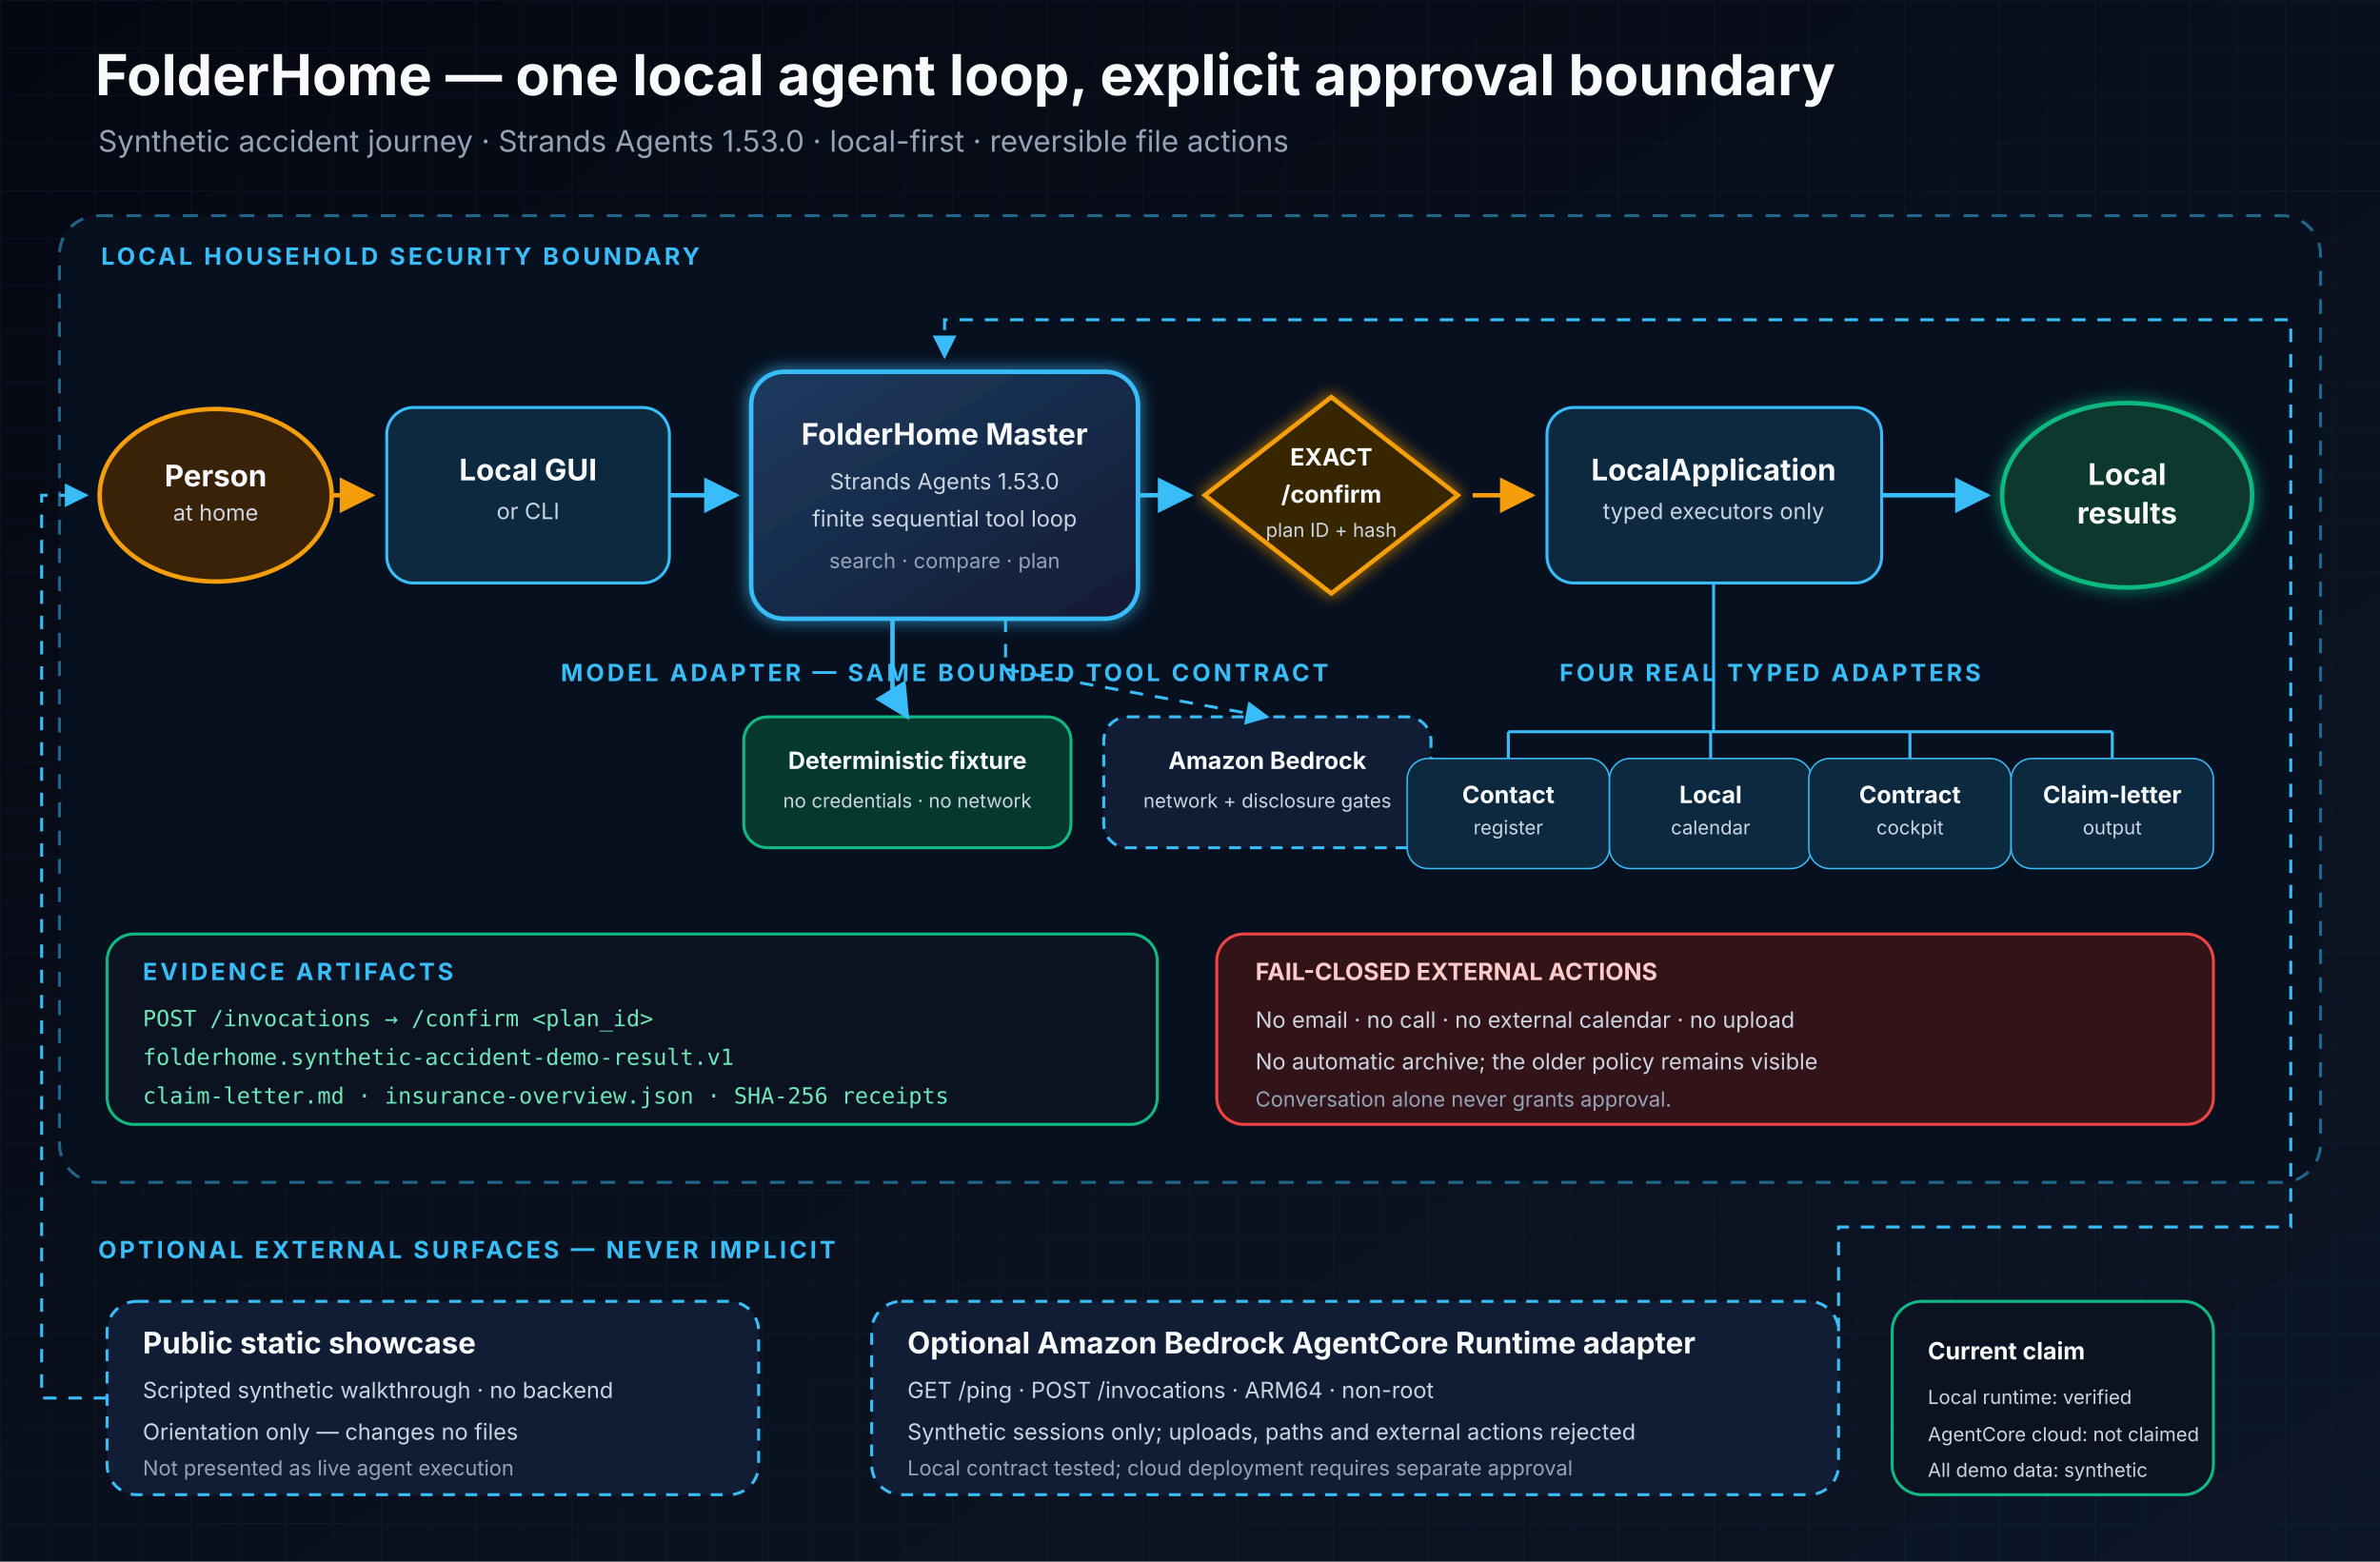
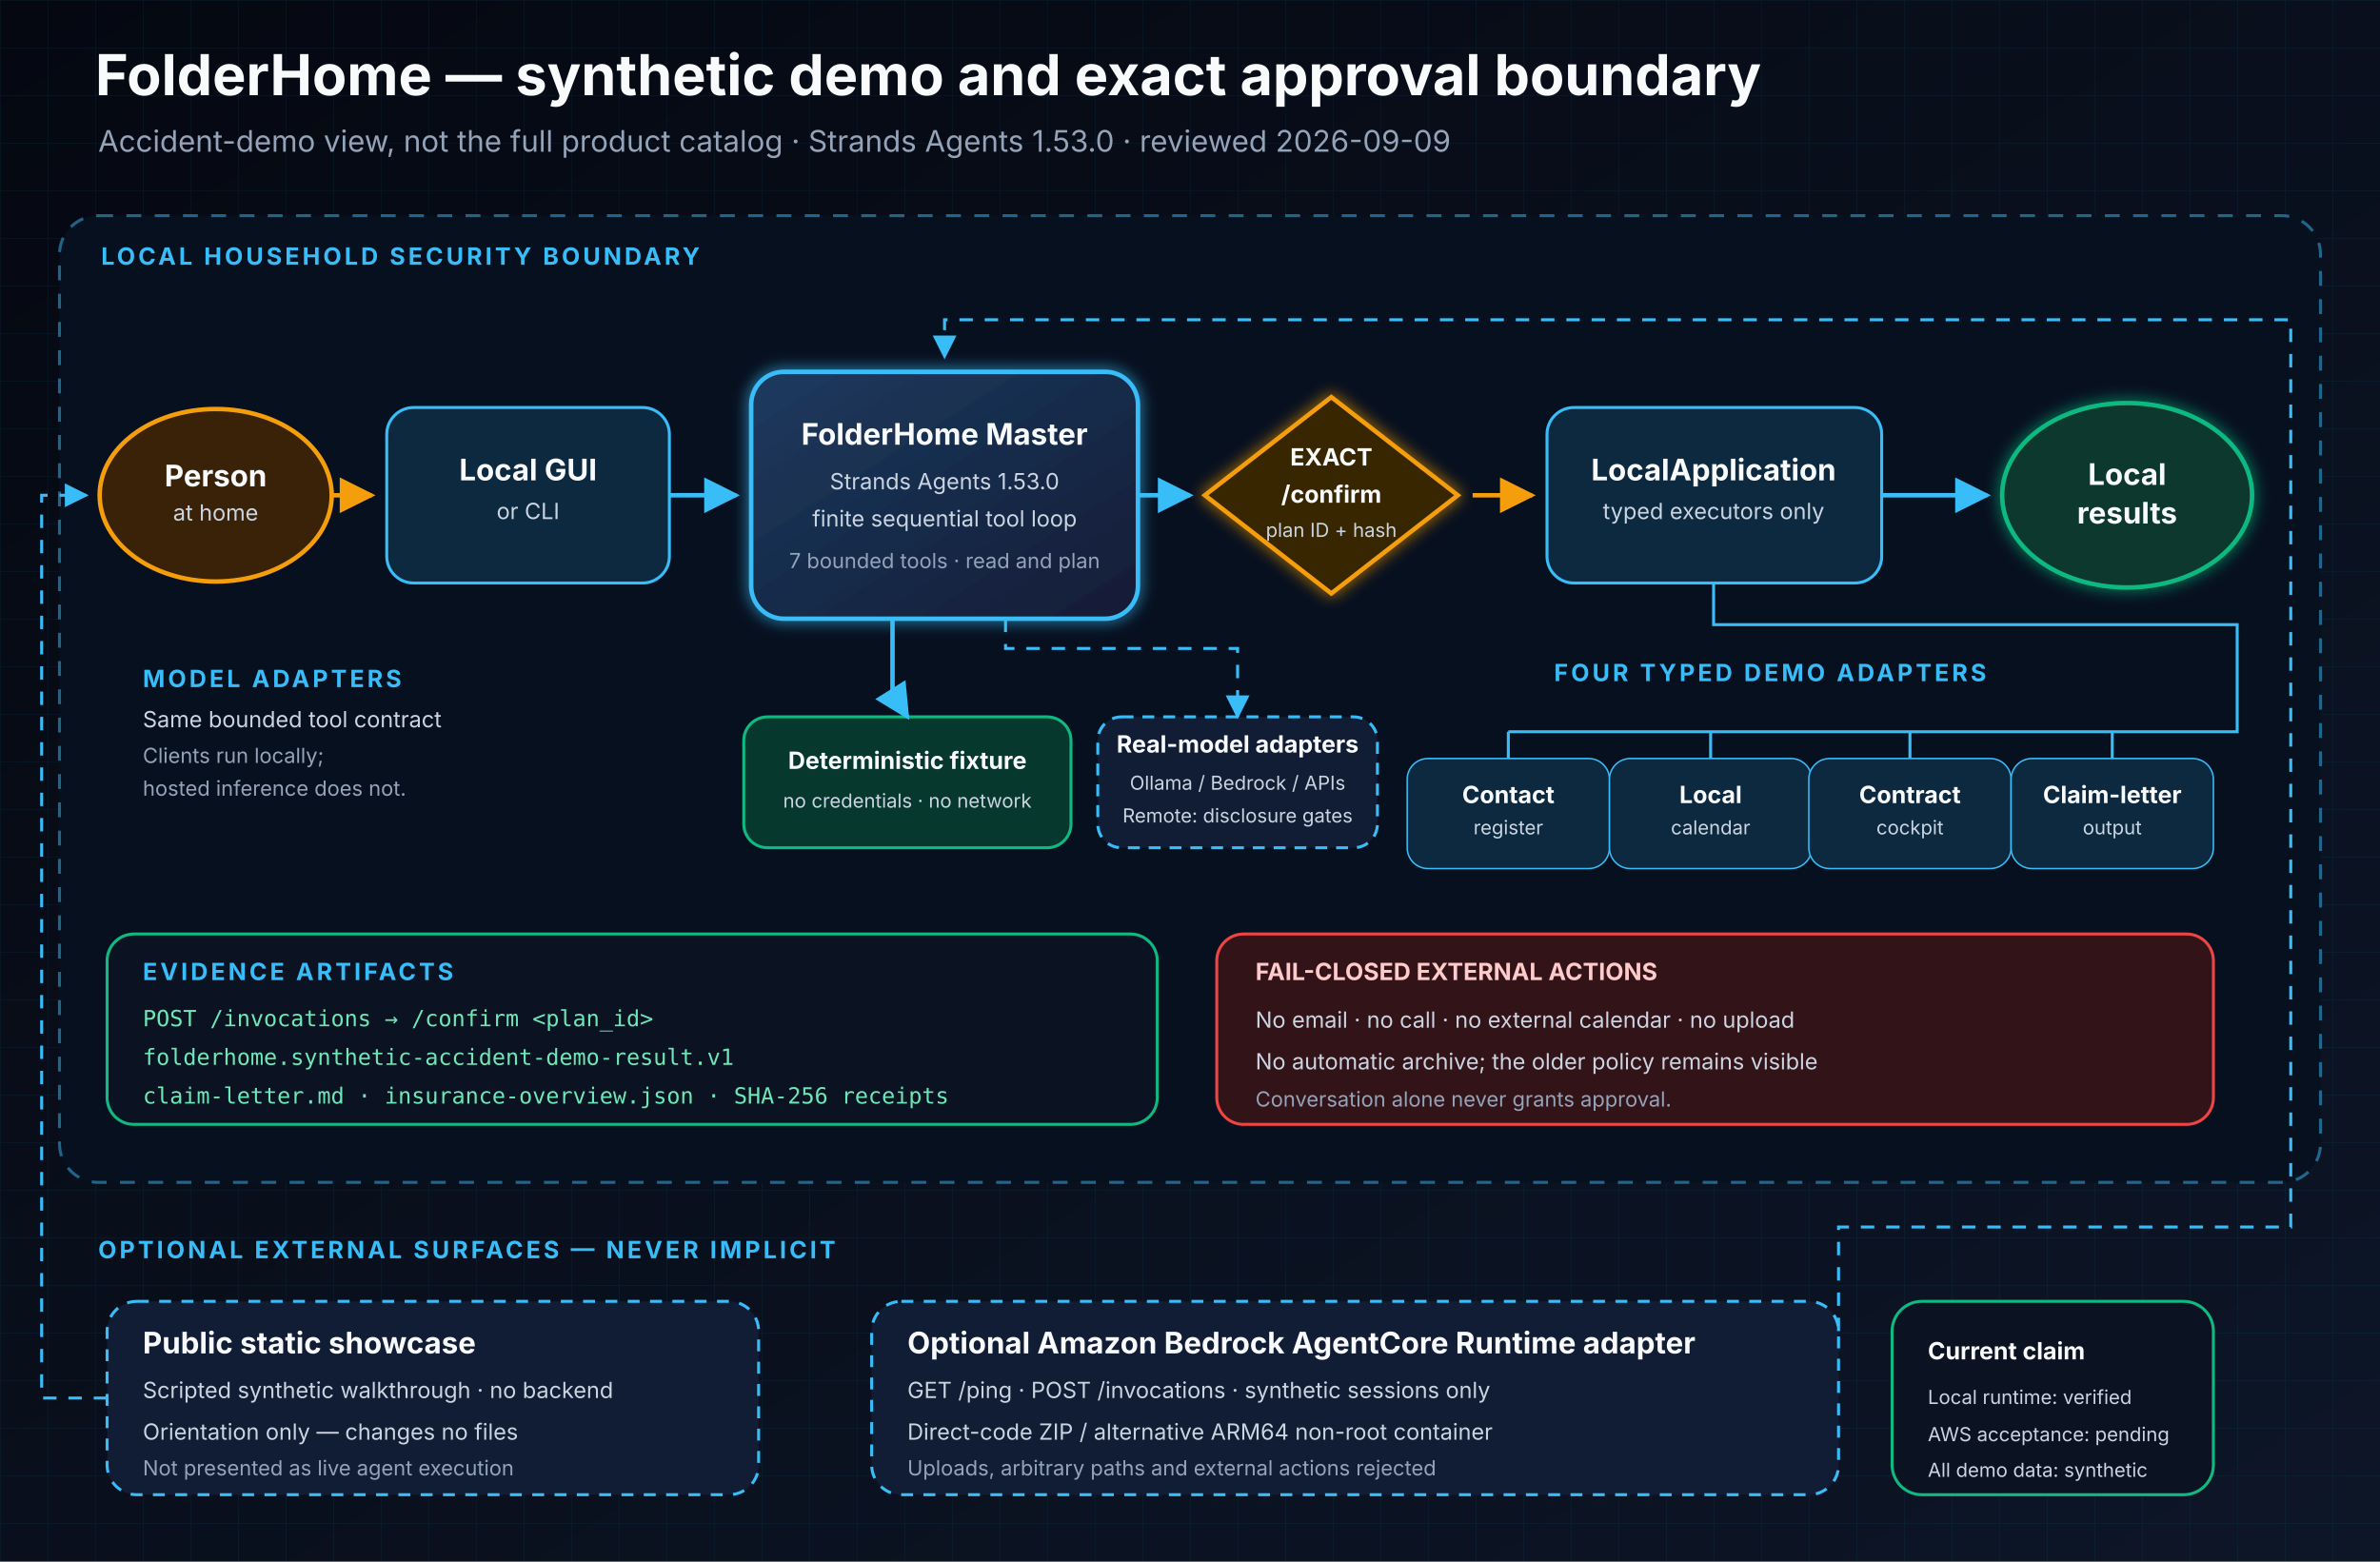
<svg xmlns="http://www.w3.org/2000/svg" width="1600" height="1050" viewBox="0 0 1600 1050" role="img" aria-labelledby="title desc">
  <defs>
    <linearGradient id="bg" x1="0" y1="0" x2="1" y2="1">
      <stop offset="0" stop-color="#050811" />
      <stop offset="1" stop-color="#0d1627" />
    </linearGradient>
    <linearGradient id="agent" x1="0" y1="0" x2="1" y2="1">
      <stop offset="0" stop-color="#1e3a5f" />
      <stop offset="1" stop-color="#111c35" />
    </linearGradient>
    <pattern id="grid" width="32" height="32" patternUnits="userSpaceOnUse">
      <path d="M32 0H0V32" fill="none" stroke="#38bdf8" stroke-opacity="0.07" stroke-width="1" />
    </pattern>
    <filter id="glow" x="-30%" y="-30%" width="160%" height="160%">
      <feGaussianBlur stdDeviation="5" result="blur" />
      <feMerge>
        <feMergeNode in="blur" />
        <feMergeNode in="SourceGraphic" />
      </feMerge>
    </filter>
    <marker id="arrow-cyan" viewBox="0 0 10 10" refX="9" refY="5" markerWidth="8" markerHeight="8" orient="auto-start-reverse">
      <path d="M0 0L10 5L0 10Z" fill="#38bdf8" />
    </marker>
    <marker id="arrow-amber" viewBox="0 0 10 10" refX="9" refY="5" markerWidth="8" markerHeight="8" orient="auto-start-reverse">
      <path d="M0 0L10 5L0 10Z" fill="#f59e0b" />
    </marker>
    <style>
      .title{font:700 38px Inter,Segoe UI,sans-serif;fill:#f8fafc}.subtitle{font:400 20px Inter,Segoe UI,sans-serif;fill:#94a3b8}.section{font:700 16px Inter,Segoe UI,sans-serif;letter-spacing:2px;fill:#38bdf8}.node-title{font:700 20px Inter,Segoe UI,sans-serif;fill:#f8fafc}.node-copy{font:400 15px Inter,Segoe UI,sans-serif;fill:#cbd5e1}.small-title{font:700 16px Inter,Segoe UI,sans-serif;fill:#f8fafc}.small-copy{font:400 13px Inter,Segoe UI,sans-serif;fill:#cbd5e1}.code{font:500 15px Consolas,monospace;fill:#6ee7b7}.muted{font:400 14px Inter,Segoe UI,sans-serif;fill:#94a3b8}.warning{font:700 16px Inter,Segoe UI,sans-serif;fill:#fecaca}.flow{fill:none;stroke:#38bdf8;stroke-width:3;marker-end:url(#arrow-cyan)}.gate-flow{fill:none;stroke:#f59e0b;stroke-width:3;marker-end:url(#arrow-amber)}.optional{fill:none;stroke:#38bdf8;stroke-width:2;stroke-dasharray:9 8;marker-end:url(#arrow-cyan)}
    </style>
  </defs>
  <rect width="1600" height="1050" fill="url(#bg)" />
  <rect width="1600" height="1050" fill="url(#grid)" />
-   <text x="64" y="64" class="title">FolderHome — one local agent loop, explicit approval boundary</text>
-   <text x="66" y="102" class="subtitle">Synthetic accident journey · Strands Agents 1.53.0 · local-first · reversible file actions</text>
+   <text x="64" y="64" class="title">FolderHome — synthetic demo and exact approval boundary</text>
+   <text x="66" y="102" class="subtitle">Accident-demo view, not the full product catalog · Strands Agents 1.53.0 · reviewed 2026-09-09</text>
  <rect x="40" y="145" width="1520" height="650" rx="26" fill="#07101f" stroke="#38bdf8" stroke-opacity="0.5" stroke-width="2" stroke-dasharray="10 9" />
  <text x="68" y="178" class="section">LOCAL HOUSEHOLD SECURITY BOUNDARY</text>
  <ellipse cx="145" cy="333" rx="78" ry="58" fill="#3a2208" stroke="#f59e0b" stroke-width="3" />
  <text x="145" y="327" text-anchor="middle" class="node-title">Person</text>
  <text x="145" y="350" text-anchor="middle" class="node-copy">at home</text>
  <rect x="260" y="274" width="190" height="118" rx="18" fill="#0c2940" stroke="#38bdf8" stroke-width="2" />
  <text x="355" y="323" text-anchor="middle" class="node-title">Local GUI</text>
  <text x="355" y="349" text-anchor="middle" class="node-copy">or CLI</text>
  <rect x="505" y="250" width="260" height="166" rx="22" fill="url(#agent)" stroke="#38bdf8" stroke-width="3" filter="url(#glow)" />
  <text x="635" y="299" text-anchor="middle" class="node-title">FolderHome Master</text>
  <text x="635" y="329" text-anchor="middle" class="node-copy">Strands Agents 1.53.0</text>
  <text x="635" y="354" text-anchor="middle" class="node-copy">finite sequential tool loop</text>
-   <text x="635" y="382" text-anchor="middle" class="muted">search · compare · plan</text>
+   <text x="635" y="382" text-anchor="middle" class="muted">7 bounded tools · read and plan</text>
  <polygon points="895,267 980,333 895,399 810,333" fill="#392606" stroke="#f59e0b" stroke-width="3" filter="url(#glow)" />
  <text x="895" y="313" text-anchor="middle" class="small-title">EXACT</text>
  <text x="895" y="338" text-anchor="middle" class="small-title">/confirm</text>
  <text x="895" y="361" text-anchor="middle" class="small-copy">plan ID + hash</text>
  <rect x="1040" y="274" width="225" height="118" rx="18" fill="#0c2940" stroke="#38bdf8" stroke-width="2" />
  <text x="1152" y="323" text-anchor="middle" class="node-title">LocalApplication</text>
  <text x="1152" y="349" text-anchor="middle" class="node-copy">typed executors only</text>
  <ellipse cx="1430" cy="333" rx="84" ry="62" fill="#07382d" stroke="#10b981" stroke-width="3" filter="url(#glow)" />
  <text x="1430" y="326" text-anchor="middle" class="node-title">Local</text>
  <text x="1430" y="352" text-anchor="middle" class="node-title">results</text>
  <path d="M224 333H250" class="gate-flow" />
  <path d="M450 333H495" class="flow" />
  <path d="M765 333H800" class="flow" />
  <path d="M990 333H1030" class="gate-flow" />
  <path d="M1265 333H1336" class="flow" />
-   <text x="635" y="458" text-anchor="middle" class="section">MODEL ADAPTER — SAME BOUNDED TOOL CONTRACT</text>
+   <text x="96" y="462" class="section">MODEL ADAPTERS</text>
+   <text x="96" y="489" class="node-copy">Same bounded tool contract</text>
+   <text x="96" y="513" class="muted">Clients run locally;</text>
+   <text x="96" y="535" class="muted">hosted inference does not.</text>
  <rect x="500" y="482" width="220" height="88" rx="16" fill="#07382d" stroke="#10b981" stroke-width="2" />
  <text x="610" y="517" text-anchor="middle" class="small-title">Deterministic fixture</text>
  <text x="610" y="543" text-anchor="middle" class="small-copy">no credentials · no network</text>
-   <rect x="742" y="482" width="220" height="88" rx="16" fill="#111c35" stroke="#38bdf8" stroke-width="2" stroke-dasharray="8 6" />
-   <text x="852" y="517" text-anchor="middle" class="small-title">Amazon Bedrock</text>
-   <text x="852" y="543" text-anchor="middle" class="small-copy">network + disclosure gates</text>
+   <rect x="738" y="482" width="188" height="88" rx="16" fill="#111c35" stroke="#38bdf8" stroke-width="2" stroke-dasharray="8 6" />
+   <text x="832" y="506" text-anchor="middle" class="small-title">Real-model adapters</text>
+   <text x="832" y="531" text-anchor="middle" class="small-copy">Ollama / Bedrock / APIs</text>
+   <text x="832" y="553" text-anchor="middle" class="small-copy">Remote: disclosure gates</text>
  <path d="M600 416V466L610 482" class="flow" />
-   <path d="M676 416V450L852 482" class="optional" />
-   <text x="1190" y="458" text-anchor="middle" class="section">FOUR REAL TYPED ADAPTERS</text>
-   <path d="M1152 392V492M1014 492H1420" fill="none" stroke="#38bdf8" stroke-width="2" />
+   <path d="M676 416V436H832V482" class="optional" />
+   <text x="1190" y="458" text-anchor="middle" class="section">FOUR TYPED DEMO ADAPTERS</text>
+   <path d="M1152 392V420H1504V492H1014" fill="none" stroke="#38bdf8" stroke-width="2" />
  <path d="M1014 492V510M1150 492V510M1284 492V510M1420 492V510" fill="none" stroke="#38bdf8" stroke-width="2" />
  <g>
    <rect x="946" y="510" width="136" height="74" rx="14" fill="#0c2940" stroke="#38bdf8" />
    <text x="1014" y="540" text-anchor="middle" class="small-title">Contact</text>
    <text x="1014" y="561" text-anchor="middle" class="small-copy">register</text>
    <rect x="1082" y="510" width="136" height="74" rx="14" fill="#0c2940" stroke="#38bdf8" />
    <text x="1150" y="540" text-anchor="middle" class="small-title">Local</text>
    <text x="1150" y="561" text-anchor="middle" class="small-copy">calendar</text>
    <rect x="1216" y="510" width="136" height="74" rx="14" fill="#0c2940" stroke="#38bdf8" />
    <text x="1284" y="540" text-anchor="middle" class="small-title">Contract</text>
    <text x="1284" y="561" text-anchor="middle" class="small-copy">cockpit</text>
    <rect x="1352" y="510" width="136" height="74" rx="14" fill="#0c2940" stroke="#38bdf8" />
    <text x="1420" y="540" text-anchor="middle" class="small-title">Claim-letter</text>
    <text x="1420" y="561" text-anchor="middle" class="small-copy">output</text>
  </g>
  <rect x="72" y="628" width="706" height="128" rx="18" fill="#0b1322" stroke="#10b981" stroke-width="2" />
  <text x="96" y="659" class="section" fill="#10b981">EVIDENCE ARTIFACTS</text>
  <text x="96" y="690" class="code">POST /invocations → /confirm &lt;plan_id&gt;</text>
  <text x="96" y="716" class="code">folderhome.synthetic-accident-demo-result.v1</text>
  <text x="96" y="742" class="code">claim-letter.md · insurance-overview.json · SHA-256 receipts</text>
  <rect x="818" y="628" width="670" height="128" rx="18" fill="#321318" stroke="#ef4444" stroke-width="2" />
  <text x="844" y="659" class="warning">FAIL-CLOSED EXTERNAL ACTIONS</text>
  <text x="844" y="691" class="node-copy">No email · no call · no external calendar · no upload</text>
  <text x="844" y="719" class="node-copy">No automatic archive; the older policy remains visible</text>
  <text x="844" y="744" class="muted">Conversation alone never grants approval.</text>
  <text x="66" y="846" class="section">OPTIONAL EXTERNAL SURFACES — NEVER IMPLICIT</text>
  <rect x="72" y="875" width="438" height="130" rx="20" fill="#111c35" stroke="#38bdf8" stroke-width="2" stroke-dasharray="8 7" />
  <text x="96" y="910" class="node-title">Public static showcase</text>
  <text x="96" y="940" class="node-copy">Scripted synthetic walkthrough · no backend</text>
  <text x="96" y="968" class="node-copy">Orientation only — changes no files</text>
  <text x="96" y="992" class="muted">Not presented as live agent execution</text>
  <rect x="586" y="875" width="650" height="130" rx="20" fill="#111c35" stroke="#38bdf8" stroke-width="2" stroke-dasharray="8 7" />
  <text x="610" y="910" class="node-title">Optional Amazon Bedrock AgentCore Runtime adapter</text>
-   <text x="610" y="940" class="node-copy">GET /ping · POST /invocations · ARM64 · non-root</text>
-   <text x="610" y="968" class="node-copy">Synthetic sessions only; uploads, paths and external actions rejected</text>
-   <text x="610" y="992" class="muted">Local contract tested; cloud deployment requires separate approval</text>
+   <text x="610" y="940" class="node-copy">GET /ping · POST /invocations · synthetic sessions only</text>
+   <text x="610" y="968" class="node-copy">Direct-code ZIP / alternative ARM64 non-root container</text>
+   <text x="610" y="992" class="muted">Uploads, arbitrary paths and external actions rejected</text>
  <rect x="1272" y="875" width="216" height="130" rx="20" fill="#0b1322" stroke="#10b981" stroke-width="2" />
  <text x="1296" y="914" class="small-title">Current claim</text>
  <text x="1296" y="944" class="small-copy">Local runtime: verified</text>
-   <text x="1296" y="969" class="small-copy">AgentCore cloud: not claimed</text>
+   <text x="1296" y="969" class="small-copy">AWS acceptance: pending</text>
  <text x="1296" y="993" class="small-copy">All demo data: synthetic</text>
  <path d="M72 940H28V333H58" class="optional" />
  <path d="M1236 895V825H1540V215H635V240" class="optional" />
</svg>
